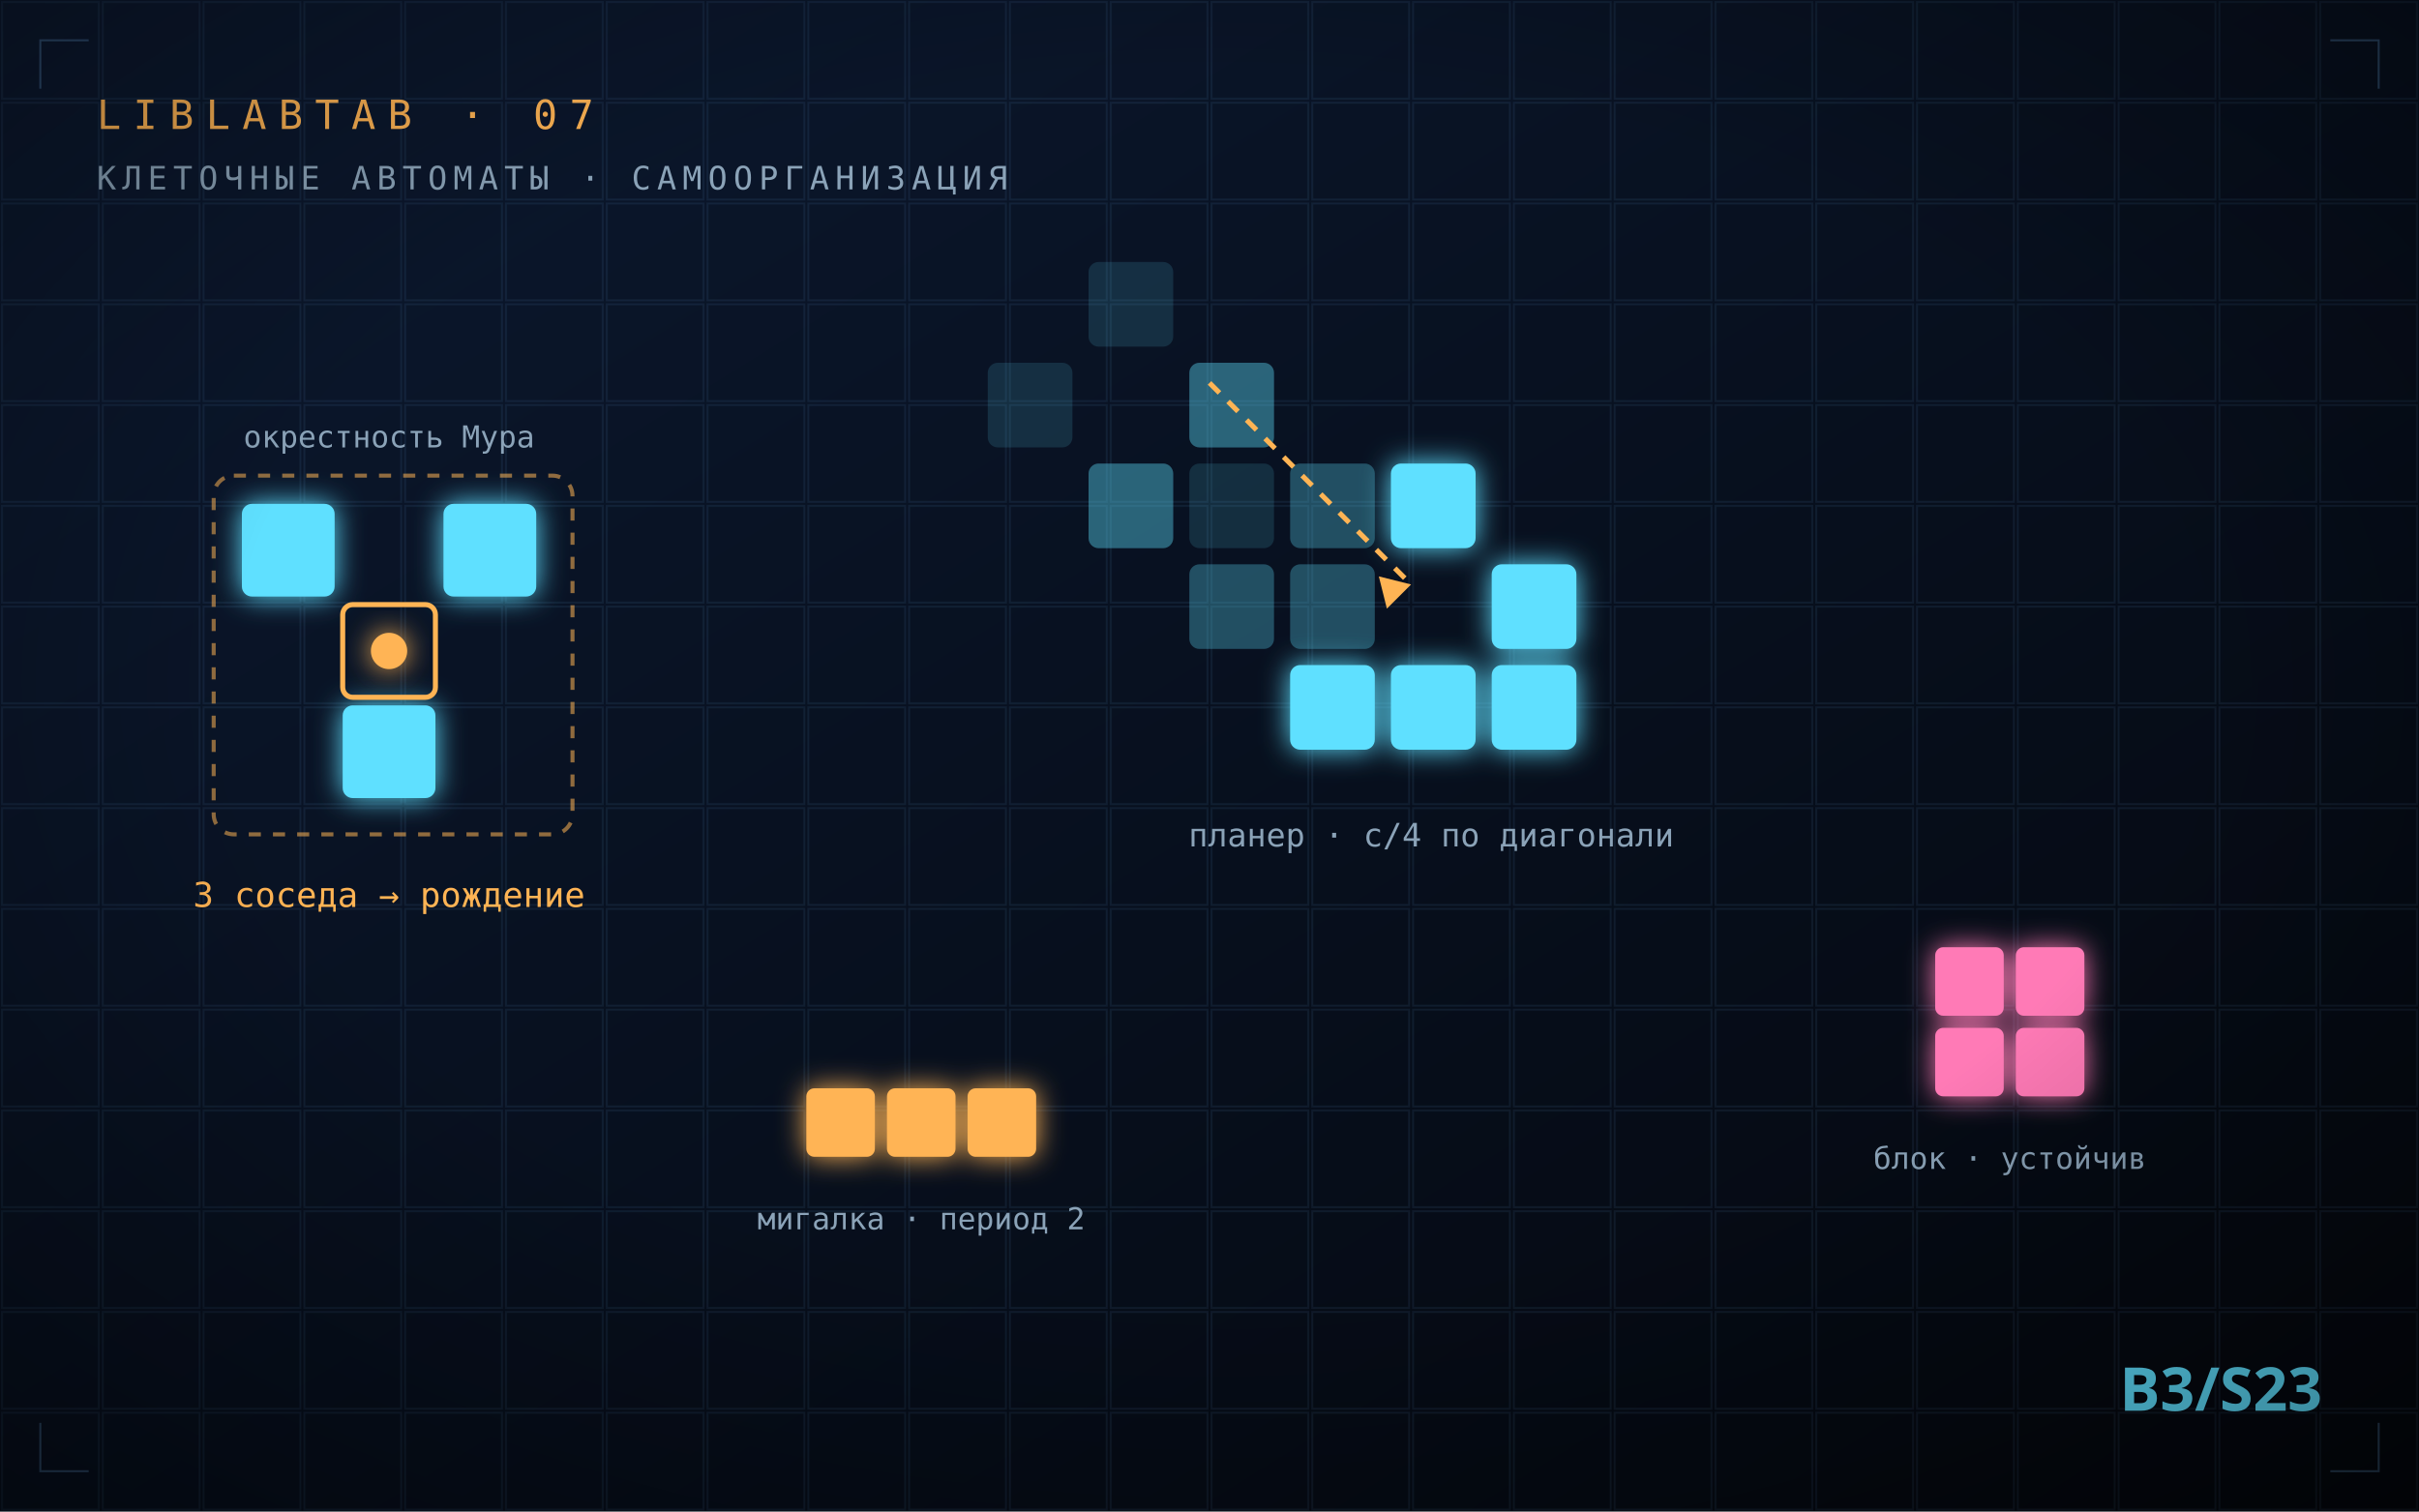
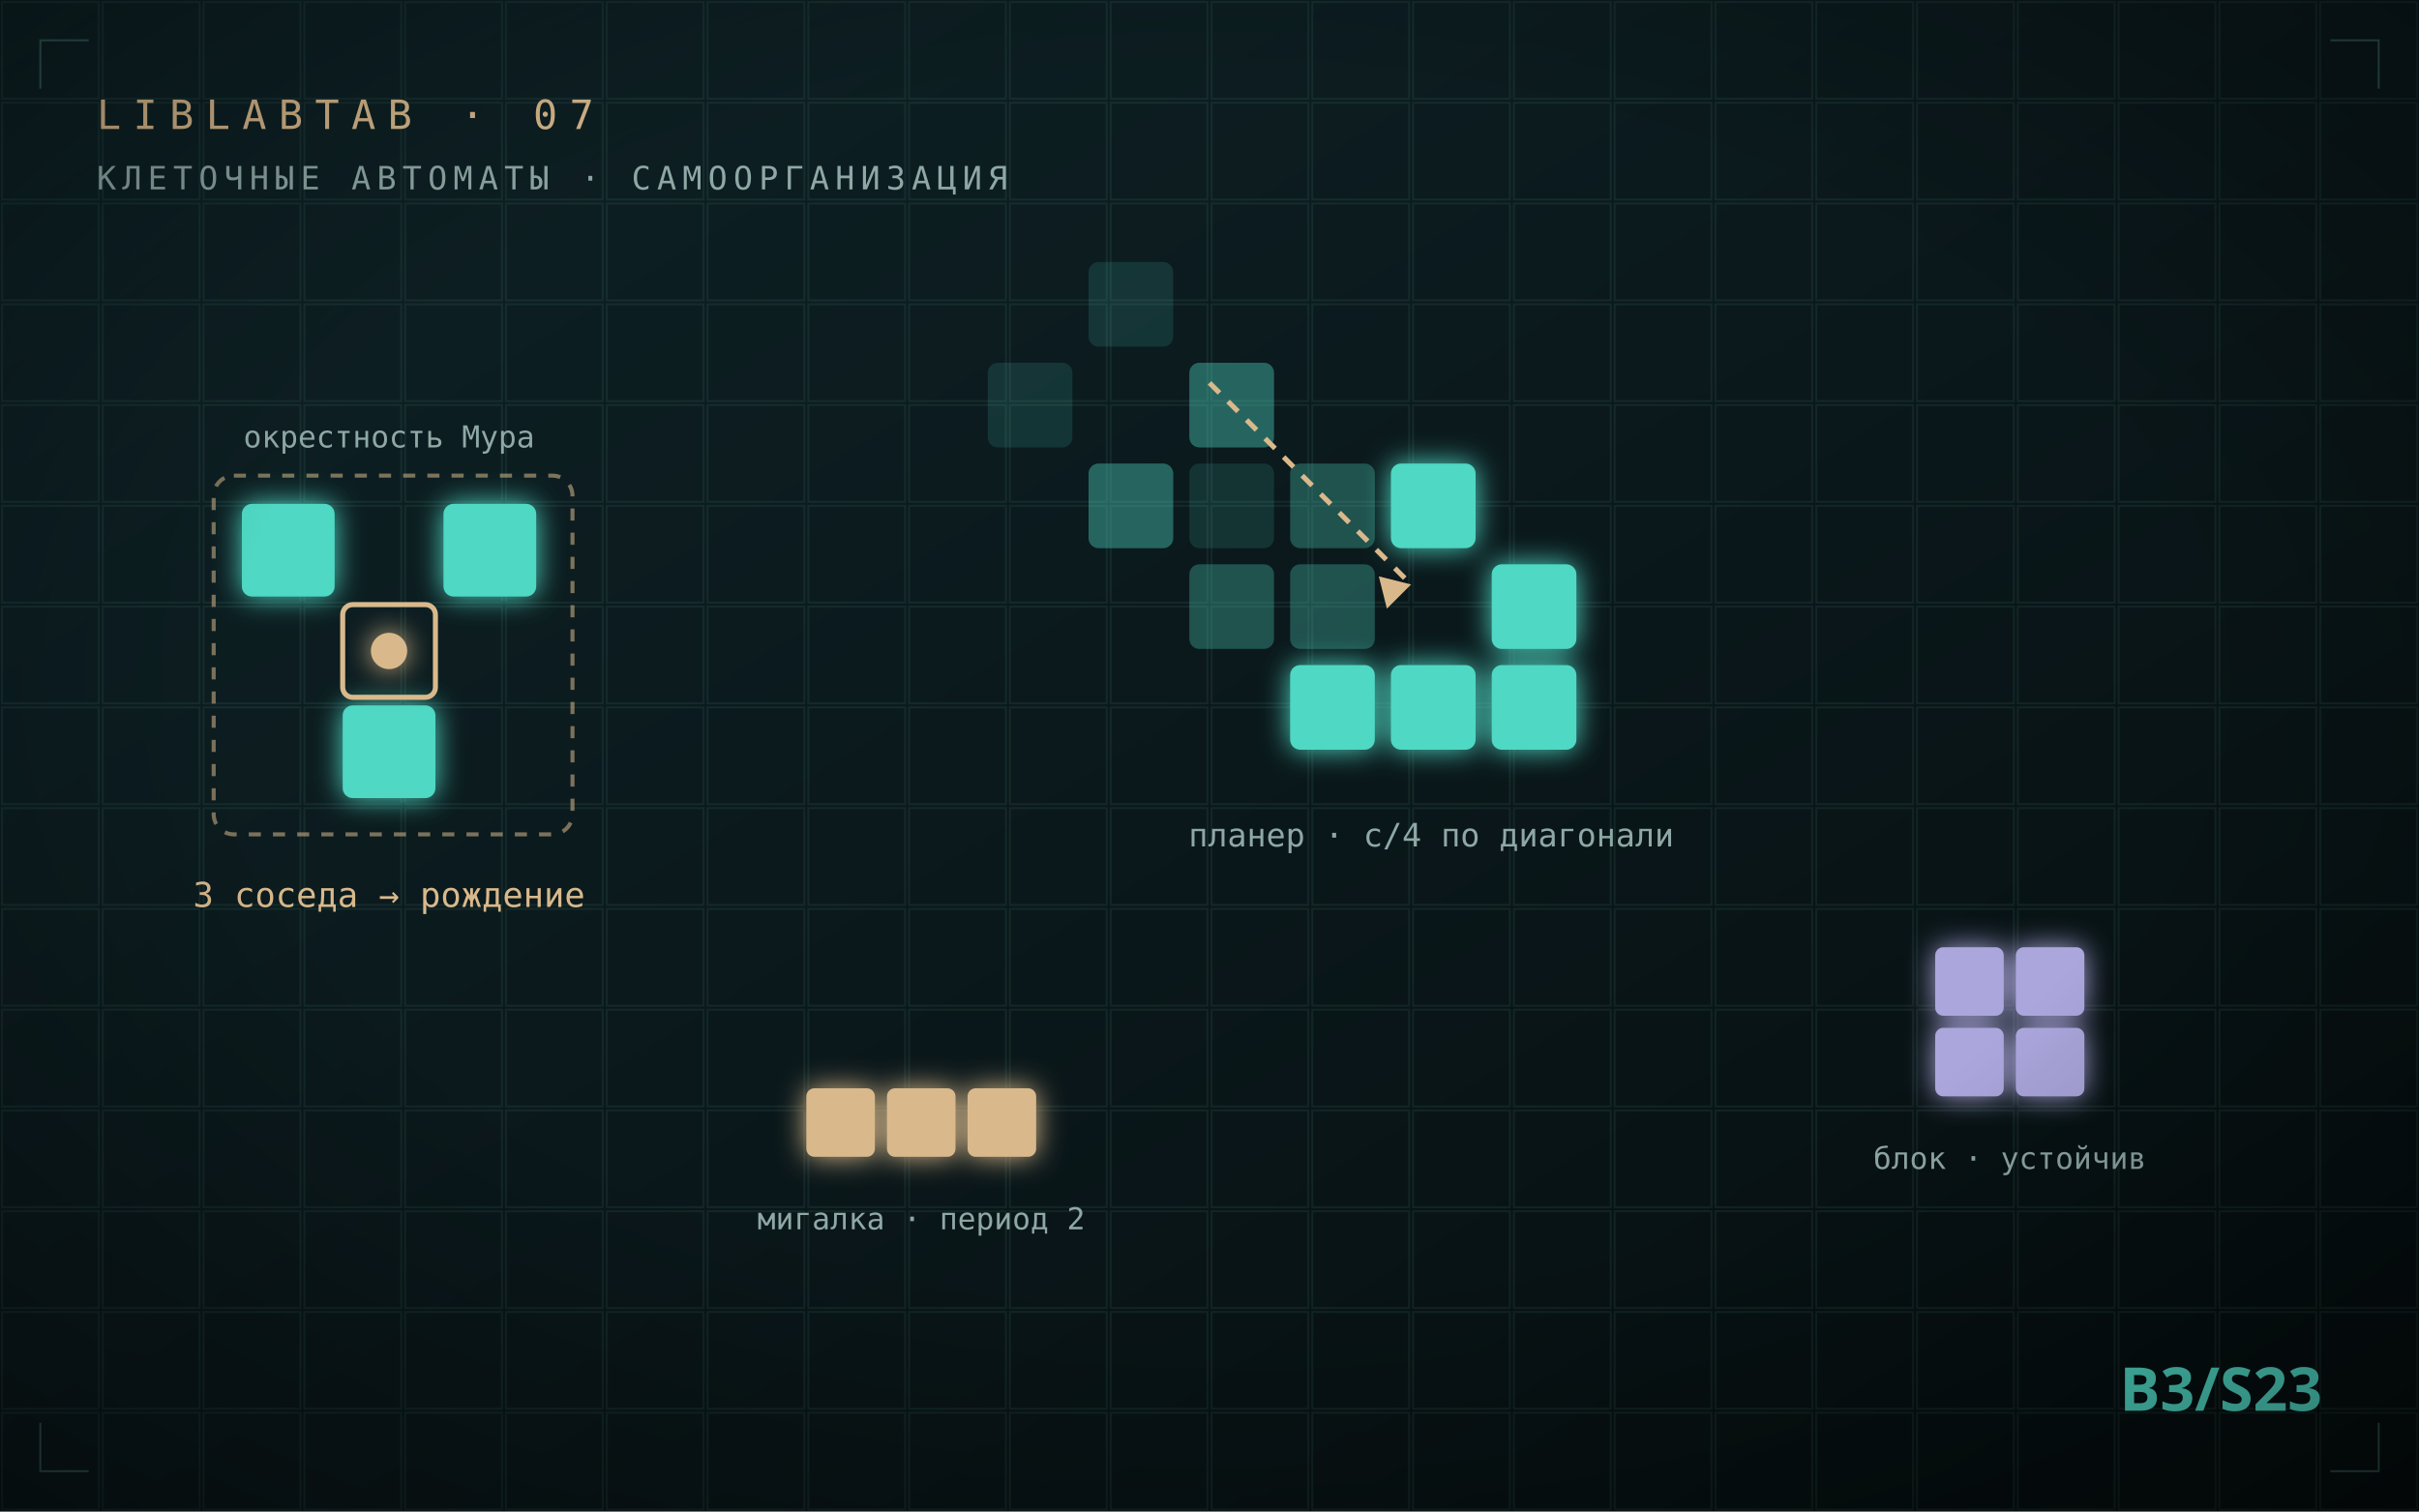
<svg xmlns="http://www.w3.org/2000/svg" viewBox="0 0 1200 750" font-family="JetBrains Mono, Consolas, monospace">
  <defs>
    <linearGradient id="bg" x1="0" y1="0" x2="1" y2="1">
-       <stop offset="0" stop-color="#0c1930" />
-       <stop offset=".55" stop-color="#070f1d" />
-       <stop offset="1" stop-color="#04070d" />
+       <stop offset="0" stop-color="#0E2226" />
+       <stop offset=".55" stop-color="#0A171A" />
+       <stop offset="1" stop-color="#050D0E" />
    </linearGradient>
    <pattern id="cells" width="50" height="50" patternUnits="userSpaceOnUse">
-       <rect x="1" y="1" width="48" height="48" fill="none" stroke="#78beff" stroke-opacity=".08" />
+       <rect x="1" y="1" width="48" height="48" fill="none" stroke="#7ED6C7" stroke-opacity=".08" />
    </pattern>
    <radialGradient id="vig" cx=".5" cy=".45" r=".8">
      <stop offset=".5" stop-color="#000" stop-opacity="0" />
      <stop offset="1" stop-color="#000" stop-opacity=".55" />
    </radialGradient>
    <filter id="glow" x="-60%" y="-60%" width="220%" height="220%">
      <feGaussianBlur stdDeviation="7" result="b" />
      <feMerge>
        <feMergeNode in="b" />
        <feMergeNode in="SourceGraphic" />
      </feMerge>
    </filter>
  </defs>
  <rect width="1200" height="750" fill="url(#bg)" />
  <rect width="1200" height="750" fill="url(#cells)" />
  <g transform="translate(120,250)">
-     <rect x="-14" y="-14" width="178" height="178" rx="10" fill="none" stroke="#ffb454" stroke-opacity=".55" stroke-width="2" stroke-dasharray="6 6" />
+     <rect x="-14" y="-14" width="178" height="178" rx="10" fill="none" stroke="#D9B98C" stroke-opacity=".55" stroke-width="2" stroke-dasharray="6 6" />
    <g filter="url(#glow)">
-       <rect x="0" y="0" width="46" height="46" rx="5" fill="#5fe0ff" />
-       <rect x="100" y="0" width="46" height="46" rx="5" fill="#5fe0ff" />
-       <rect x="50" y="100" width="46" height="46" rx="5" fill="#5fe0ff" />
+       <rect x="0" y="0" width="46" height="46" rx="5" fill="#4FD8C4" />
+       <rect x="100" y="0" width="46" height="46" rx="5" fill="#4FD8C4" />
+       <rect x="50" y="100" width="46" height="46" rx="5" fill="#4FD8C4" />
    </g>
-     <rect x="50" y="50" width="46" height="46" rx="5" fill="none" stroke="#ffb454" stroke-width="2.5" />
-     <circle cx="73" cy="73" r="9" fill="#ffb454" filter="url(#glow)" />
-     <text x="73" y="200" fill="#ffb454" font-size="17" text-anchor="middle">3 соседа → рождение</text>
-     <text x="73" y="-28" fill="#8ba3b8" font-size="15" text-anchor="middle">окрестность Мура</text>
+     <rect x="50" y="50" width="46" height="46" rx="5" fill="none" stroke="#D9B98C" stroke-width="2.5" />
+     <circle cx="73" cy="73" r="9" fill="#D9B98C" filter="url(#glow)" />
+     <text x="73" y="200" fill="#D9B98C" font-size="17" text-anchor="middle">3 соседа → рождение</text>
+     <text x="73" y="-28" fill="#8FA8A6" font-size="15" text-anchor="middle">окрестность Мура</text>
  </g>
  <g transform="translate(640,230)">
-     <g fill="#5fe0ff" opacity=".14">
+     <g fill="#4FD8C4" opacity=".14">
      <rect x="-100" y="-100" width="42" height="42" rx="5" />
      <rect x="-50" y="-50" width="42" height="42" rx="5" />
      <rect x="-150" y="-50" width="42" height="42" rx="5" />
      <rect x="-100" y="0" width="42" height="42" rx="5" />
      <rect x="-50" y="0" width="42" height="42" rx="5" />
    </g>
-     <g fill="#5fe0ff" opacity=".3">
+     <g fill="#4FD8C4" opacity=".3">
      <rect x="-50" y="-50" width="42" height="42" rx="5" />
      <rect x="0" y="0" width="42" height="42" rx="5" />
      <rect x="-100" y="0" width="42" height="42" rx="5" />
      <rect x="-50" y="50" width="42" height="42" rx="5" />
      <rect x="0" y="50" width="42" height="42" rx="5" />
    </g>
-     <g filter="url(#glow)" fill="#5fe0ff">
+     <g filter="url(#glow)" fill="#4FD8C4">
      <rect x="50" y="0" width="42" height="42" rx="5" />
      <rect x="100" y="50" width="42" height="42" rx="5" />
      <rect x="0" y="100" width="42" height="42" rx="5" />
      <rect x="50" y="100" width="42" height="42" rx="5" />
      <rect x="100" y="100" width="42" height="42" rx="5" />
    </g>
-     <path d="M-40 -40 L 60 60" stroke="#ffb454" stroke-width="2.5" stroke-dasharray="7 6" fill="none" />
-     <path d="M60 60 l-16 -4 l4 16 z" fill="#ffb454" />
-     <text x="70" y="190" fill="#8ba3b8" font-size="16" text-anchor="middle">планер · c/4 по диагонали</text>
+     <path d="M-40 -40 L 60 60" stroke="#D9B98C" stroke-width="2.5" stroke-dasharray="7 6" fill="none" />
+     <path d="M60 60 l-16 -4 l4 16 z" fill="#D9B98C" />
+     <text x="70" y="190" fill="#8FA8A6" font-size="16" text-anchor="middle">планер · c/4 по диагонали</text>
  </g>
  <g transform="translate(960,470)" filter="url(#glow)">
-     <rect x="0" y="0" width="34" height="34" rx="4" fill="#ff7ab6" />
-     <rect x="40" y="0" width="34" height="34" rx="4" fill="#ff7ab6" />
-     <rect x="0" y="40" width="34" height="34" rx="4" fill="#ff7ab6" />
-     <rect x="40" y="40" width="34" height="34" rx="4" fill="#ff7ab6" />
+     <rect x="0" y="0" width="34" height="34" rx="4" fill="#ABA6DC" />
+     <rect x="40" y="0" width="34" height="34" rx="4" fill="#ABA6DC" />
+     <rect x="0" y="40" width="34" height="34" rx="4" fill="#ABA6DC" />
+     <rect x="40" y="40" width="34" height="34" rx="4" fill="#ABA6DC" />
  </g>
-   <text x="997" y="580" fill="#8ba3b8" font-size="15" text-anchor="middle">блок · устойчив</text>
+   <text x="997" y="580" fill="#8FA8A6" font-size="15" text-anchor="middle">блок · устойчив</text>
  <g transform="translate(400,540)" filter="url(#glow)">
-     <rect x="0" y="0" width="34" height="34" rx="4" fill="#ffb454" />
-     <rect x="40" y="0" width="34" height="34" rx="4" fill="#ffb454" />
-     <rect x="80" y="0" width="34" height="34" rx="4" fill="#ffb454" />
+     <rect x="0" y="0" width="34" height="34" rx="4" fill="#D9B98C" />
+     <rect x="40" y="0" width="34" height="34" rx="4" fill="#D9B98C" />
+     <rect x="80" y="0" width="34" height="34" rx="4" fill="#D9B98C" />
  </g>
-   <text x="457" y="610" fill="#8ba3b8" font-size="15" text-anchor="middle">мигалка · период 2</text>
-   <text x="48" y="64" fill="#ffb454" font-size="20" letter-spacing="6">LIBLABTAB · 07</text>
-   <text x="48" y="94" fill="#8ba3b8" font-size="16" letter-spacing="3">КЛЕТОЧНЫЕ АВТОМАТЫ · САМООРГАНИЗАЦИЯ</text>
-   <text x="1152" y="700" fill="#5fe0ff" font-size="30" text-anchor="end" font-family="Unbounded, sans-serif" font-weight="800">B3/S23</text>
-   <g stroke="#78beff" stroke-opacity=".3" fill="none">
+   <text x="457" y="610" fill="#8FA8A6" font-size="15" text-anchor="middle">мигалка · период 2</text>
+   <text x="48" y="64" fill="#D9B98C" font-size="20" letter-spacing="6">LIBLABTAB · 07</text>
+   <text x="48" y="94" fill="#8FA8A6" font-size="16" letter-spacing="3">КЛЕТОЧНЫЕ АВТОМАТЫ · САМООРГАНИЗАЦИЯ</text>
+   <text x="1152" y="700" fill="#4FD8C4" font-size="30" text-anchor="end" font-family="Unbounded, sans-serif" font-weight="800">B3/S23</text>
+   <g stroke="#7ED6C7" stroke-opacity=".3" fill="none">
    <path d="M20 44V20h24" />
    <path d="M1156 20h24v24" />
    <path d="M1180 706v24h-24" />
    <path d="M44 730H20v-24" />
  </g>
  <rect width="1200" height="750" fill="url(#vig)" />
</svg>
